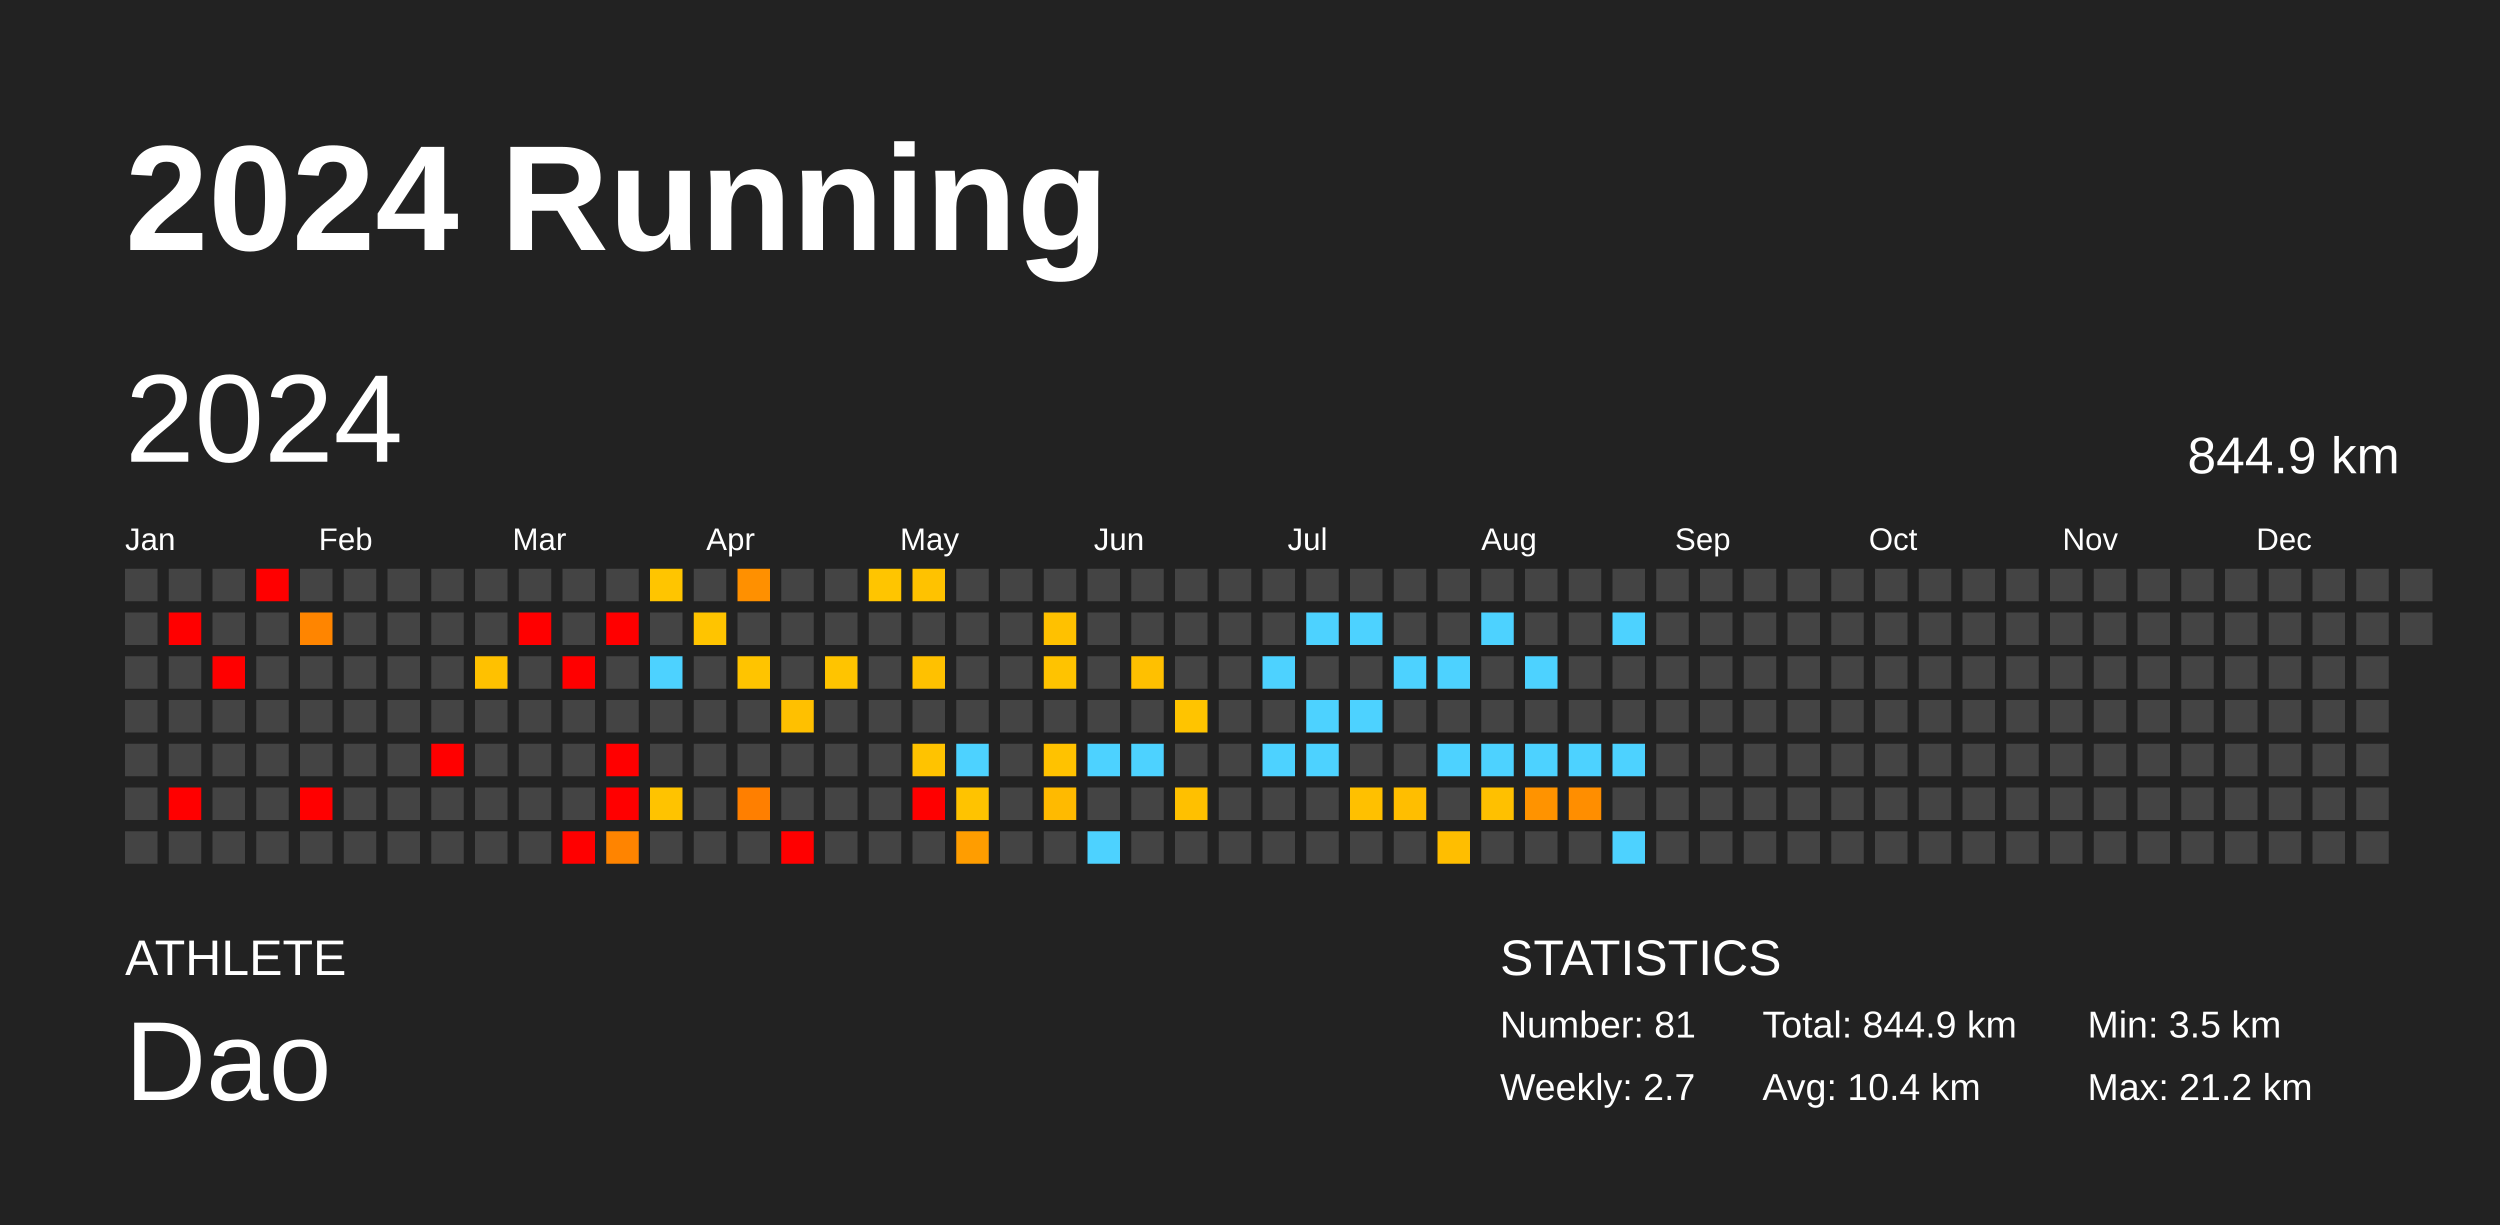
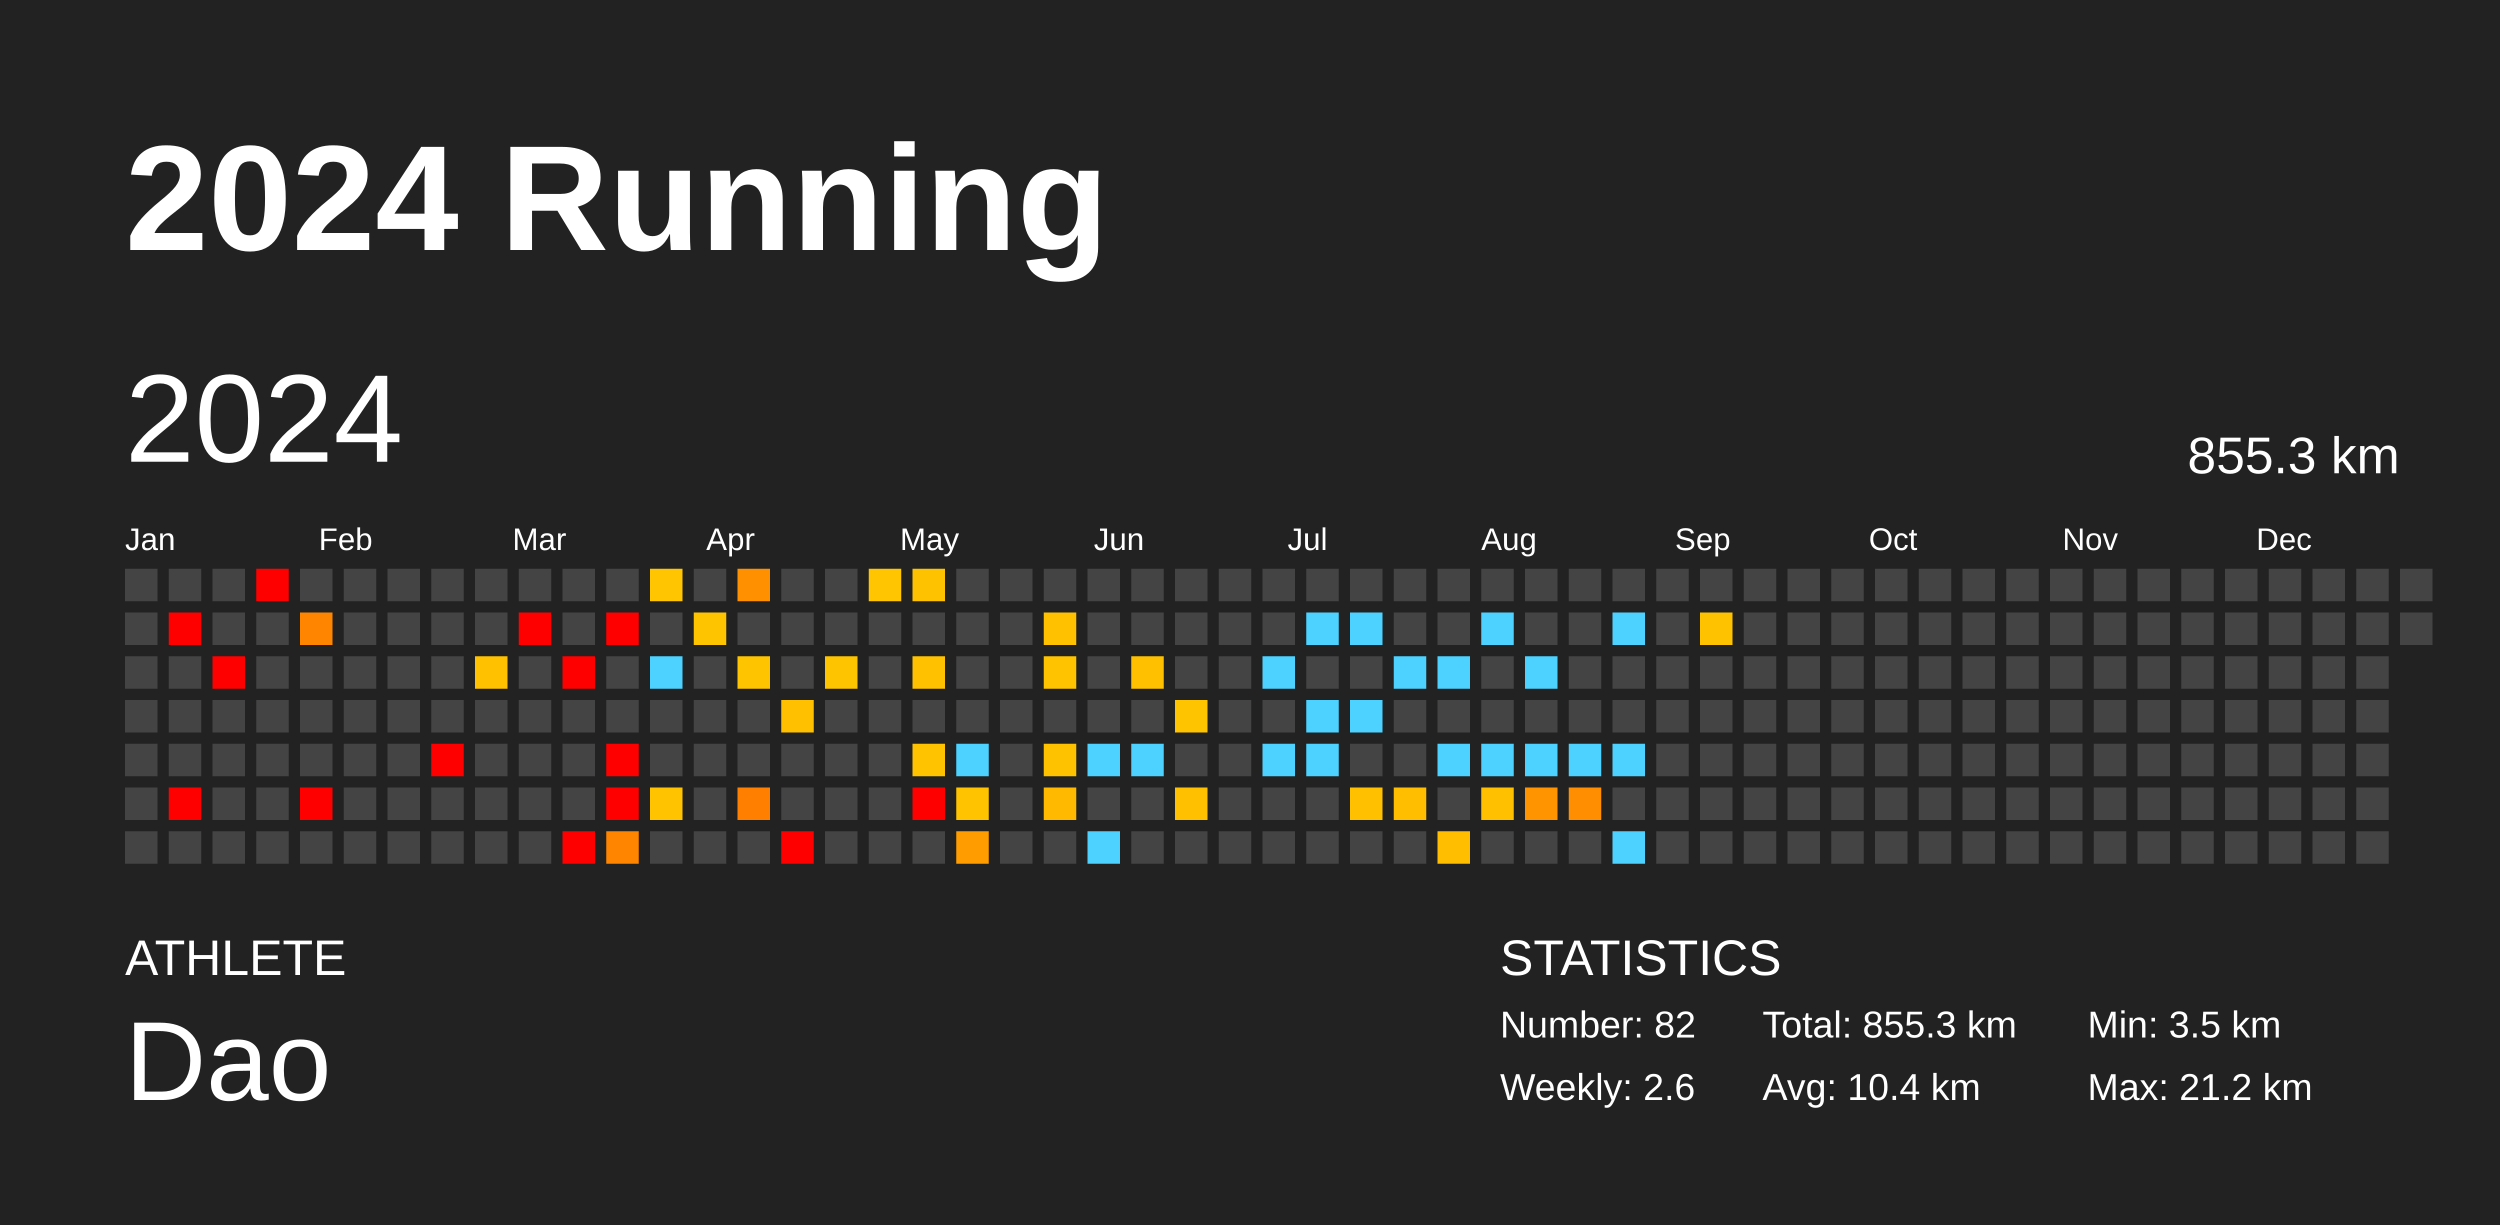
<svg xmlns="http://www.w3.org/2000/svg" baseProfile="full" height="98mm" version="1.1" viewBox="0,0,200,98" width="200mm">
  <defs />
  <rect fill="#222222" height="98" width="200" x="0" y="0" />
  <text fill="#FFFFFF" style="font-size:12px; font-family:Arial; font-weight:bold;" x="10" y="20">2024 Running</text>
  <text fill="#FFFFFF" style="font-size:4px; font-family:Arial" x="10" y="78">ATHLETE</text>
  <text fill="#FFFFFF" style="font-size:9px; font-family:Arial" x="10" y="88">Dao</text>
  <text fill="#FFFFFF" style="font-size:4px; font-family:Arial" x="120" y="78">STATISTICS</text>
-   <text fill="#FFFFFF" style="font-size:3px; font-family:Arial" x="120" y="83">Number: 81</text>
-   <text fill="#FFFFFF" style="font-size:3px; font-family:Arial" x="120" y="88">Weekly: 2.7</text>
-   <text fill="#FFFFFF" style="font-size:3px; font-family:Arial" x="141" y="83">Total: 844.9 km</text>
+   <text fill="#FFFFFF" style="font-size:3px; font-family:Arial" x="120" y="83">Number: 82</text>
+   <text fill="#FFFFFF" style="font-size:3px; font-family:Arial" x="120" y="88">Weekly: 2.6</text>
+   <text fill="#FFFFFF" style="font-size:3px; font-family:Arial" x="141" y="83">Total: 855.3 km</text>
  <text fill="#FFFFFF" style="font-size:3px; font-family:Arial" x="141" y="88">Avg: 10.4 km</text>
  <text fill="#FFFFFF" style="font-size:3px; font-family:Arial" x="167" y="83">Min: 3.5 km</text>
  <text fill="#FFFFFF" style="font-size:3px; font-family:Arial" x="167" y="88">Max: 21.2 km</text>
  <text dominant-baseline="hanging" fill="#FFFFFF" style="font-size:10.0px; font-family:Arial;" x="10" y="30">2024</text>
-   <text dominant-baseline="hanging" fill="#FFFFFF" style="font-size:4.125px; font-family:Arial;" x="175" y="35">844.9 km</text>
+   <text dominant-baseline="hanging" fill="#FFFFFF" style="font-size:4.125px; font-family:Arial;" x="175" y="35">855.3 km</text>
  <text fill="#FFFFFF" style="font-size:2.5px; font-family:Arial" x="10.0" y="44">Jan</text>
  <text fill="#FFFFFF" style="font-size:2.5px; font-family:Arial" x="25.5" y="44">Feb</text>
  <text fill="#FFFFFF" style="font-size:2.5px; font-family:Arial" x="41.0" y="44">Mar</text>
  <text fill="#FFFFFF" style="font-size:2.5px; font-family:Arial" x="56.5" y="44">Apr</text>
  <text fill="#FFFFFF" style="font-size:2.5px; font-family:Arial" x="72.0" y="44">May</text>
  <text fill="#FFFFFF" style="font-size:2.5px; font-family:Arial" x="87.5" y="44">Jun</text>
  <text fill="#FFFFFF" style="font-size:2.5px; font-family:Arial" x="103.0" y="44">Jul</text>
  <text fill="#FFFFFF" style="font-size:2.5px; font-family:Arial" x="118.5" y="44">Aug</text>
  <text fill="#FFFFFF" style="font-size:2.5px; font-family:Arial" x="134.0" y="44">Sep</text>
  <text fill="#FFFFFF" style="font-size:2.5px; font-family:Arial" x="149.5" y="44">Oct</text>
  <text fill="#FFFFFF" style="font-size:2.5px; font-family:Arial" x="165.0" y="44">Nov</text>
  <text fill="#FFFFFF" style="font-size:2.5px; font-family:Arial" x="180.5" y="44">Dec</text>
  <rect fill="#444444" height="2.6" width="2.6" x="10.0" y="45.5" />
  <rect fill="#444444" height="2.6" width="2.6" x="10.0" y="49.0" />
  <rect fill="#444444" height="2.6" width="2.6" x="10.0" y="52.5" />
  <rect fill="#444444" height="2.6" width="2.6" x="10.0" y="56.0" />
  <rect fill="#444444" height="2.6" width="2.6" x="10.0" y="59.5" />
  <rect fill="#444444" height="2.6" width="2.6" x="10.0" y="63.0" />
  <rect fill="#444444" height="2.6" width="2.6" x="10.0" y="66.5" />
  <rect fill="#444444" height="2.6" width="2.6" x="13.5" y="45.5" />
  <rect fill="red" height="2.6" width="2.6" x="13.5" y="49.0" />
  <rect fill="#444444" height="2.6" width="2.6" x="13.5" y="52.5" />
  <rect fill="#444444" height="2.6" width="2.6" x="13.5" y="56.0" />
  <rect fill="#444444" height="2.6" width="2.6" x="13.5" y="59.5" />
  <rect fill="red" height="2.6" width="2.6" x="13.5" y="63.0" />
  <rect fill="#444444" height="2.6" width="2.6" x="13.5" y="66.5" />
  <rect fill="#444444" height="2.6" width="2.6" x="17.0" y="45.5" />
  <rect fill="#444444" height="2.6" width="2.6" x="17.0" y="49.0" />
  <rect fill="red" height="2.6" width="2.6" x="17.0" y="52.5" />
  <rect fill="#444444" height="2.6" width="2.6" x="17.0" y="56.0" />
  <rect fill="#444444" height="2.6" width="2.6" x="17.0" y="59.5" />
  <rect fill="#444444" height="2.6" width="2.6" x="17.0" y="63.0" />
  <rect fill="#444444" height="2.6" width="2.6" x="17.0" y="66.5" />
  <rect fill="red" height="2.6" width="2.6" x="20.5" y="45.5" />
  <rect fill="#444444" height="2.6" width="2.6" x="20.5" y="49.0" />
  <rect fill="#444444" height="2.6" width="2.6" x="20.5" y="52.5" />
  <rect fill="#444444" height="2.6" width="2.6" x="20.5" y="56.0" />
  <rect fill="#444444" height="2.6" width="2.6" x="20.5" y="59.5" />
  <rect fill="#444444" height="2.6" width="2.6" x="20.5" y="63.0" />
  <rect fill="#444444" height="2.6" width="2.6" x="20.5" y="66.5" />
  <rect fill="#444444" height="2.6" width="2.6" x="24.0" y="45.5" />
  <rect fill="#ff8500" height="2.6" width="2.6" x="24.0" y="49.0" />
  <rect fill="#444444" height="2.6" width="2.6" x="24.0" y="52.5" />
  <rect fill="#444444" height="2.6" width="2.6" x="24.0" y="56.0" />
  <rect fill="#444444" height="2.6" width="2.6" x="24.0" y="59.5" />
  <rect fill="red" height="2.6" width="2.6" x="24.0" y="63.0" />
  <rect fill="#444444" height="2.6" width="2.6" x="24.0" y="66.5" />
  <rect fill="#444444" height="2.6" width="2.6" x="27.5" y="45.5" />
  <rect fill="#444444" height="2.6" width="2.6" x="27.5" y="49.0" />
  <rect fill="#444444" height="2.6" width="2.6" x="27.5" y="52.5" />
  <rect fill="#444444" height="2.6" width="2.6" x="27.5" y="56.0" />
  <rect fill="#444444" height="2.6" width="2.6" x="27.5" y="59.5" />
  <rect fill="#444444" height="2.6" width="2.6" x="27.5" y="63.0" />
  <rect fill="#444444" height="2.6" width="2.6" x="27.5" y="66.5" />
  <rect fill="#444444" height="2.6" width="2.6" x="31.0" y="45.5" />
  <rect fill="#444444" height="2.6" width="2.6" x="31.0" y="49.0" />
  <rect fill="#444444" height="2.6" width="2.6" x="31.0" y="52.5" />
  <rect fill="#444444" height="2.6" width="2.6" x="31.0" y="56.0" />
  <rect fill="#444444" height="2.6" width="2.6" x="31.0" y="59.5" />
  <rect fill="#444444" height="2.6" width="2.6" x="31.0" y="63.0" />
  <rect fill="#444444" height="2.6" width="2.6" x="31.0" y="66.5" />
  <rect fill="#444444" height="2.6" width="2.6" x="34.5" y="45.5" />
  <rect fill="#444444" height="2.6" width="2.6" x="34.5" y="49.0" />
  <rect fill="#444444" height="2.6" width="2.6" x="34.5" y="52.5" />
  <rect fill="#444444" height="2.6" width="2.6" x="34.5" y="56.0" />
  <rect fill="red" height="2.6" width="2.6" x="34.5" y="59.5" />
  <rect fill="#444444" height="2.6" width="2.6" x="34.5" y="63.0" />
  <rect fill="#444444" height="2.6" width="2.6" x="34.5" y="66.5" />
  <rect fill="#444444" height="2.6" width="2.6" x="38.0" y="45.5" />
  <rect fill="#444444" height="2.6" width="2.6" x="38.0" y="49.0" />
  <rect fill="#ffc100" height="2.6" width="2.6" x="38.0" y="52.5" />
  <rect fill="#444444" height="2.6" width="2.6" x="38.0" y="56.0" />
  <rect fill="#444444" height="2.6" width="2.6" x="38.0" y="59.5" />
  <rect fill="#444444" height="2.6" width="2.6" x="38.0" y="63.0" />
  <rect fill="#444444" height="2.6" width="2.6" x="38.0" y="66.5" />
  <rect fill="#444444" height="2.6" width="2.6" x="41.5" y="45.5" />
  <rect fill="red" height="2.6" width="2.6" x="41.5" y="49.0" />
  <rect fill="#444444" height="2.6" width="2.6" x="41.5" y="52.5" />
  <rect fill="#444444" height="2.6" width="2.6" x="41.5" y="56.0" />
  <rect fill="#444444" height="2.6" width="2.6" x="41.5" y="59.5" />
  <rect fill="#444444" height="2.6" width="2.6" x="41.5" y="63.0" />
  <rect fill="#444444" height="2.6" width="2.6" x="41.5" y="66.5" />
  <rect fill="#444444" height="2.6" width="2.6" x="45.0" y="45.5" />
  <rect fill="#444444" height="2.6" width="2.6" x="45.0" y="49.0" />
  <rect fill="red" height="2.6" width="2.6" x="45.0" y="52.5" />
  <rect fill="#444444" height="2.6" width="2.6" x="45.0" y="56.0" />
  <rect fill="#444444" height="2.6" width="2.6" x="45.0" y="59.5" />
  <rect fill="#444444" height="2.6" width="2.6" x="45.0" y="63.0" />
  <rect fill="red" height="2.6" width="2.6" x="45.0" y="66.5" />
  <rect fill="#444444" height="2.6" width="2.6" x="48.5" y="45.5" />
  <rect fill="red" height="2.6" width="2.6" x="48.5" y="49.0" />
  <rect fill="#444444" height="2.6" width="2.6" x="48.5" y="52.5" />
  <rect fill="#444444" height="2.6" width="2.6" x="48.5" y="56.0" />
  <rect fill="red" height="2.6" width="2.6" x="48.5" y="59.5" />
  <rect fill="red" height="2.6" width="2.6" x="48.5" y="63.0" />
  <rect fill="#ff8400" height="2.6" width="2.6" x="48.5" y="66.5" />
  <rect fill="#ffc500" height="2.6" width="2.6" x="52.0" y="45.5" />
  <rect fill="#444444" height="2.6" width="2.6" x="52.0" y="49.0" />
  <rect fill="#4dd2ff" height="2.6" width="2.6" x="52.0" y="52.5" />
  <rect fill="#444444" height="2.6" width="2.6" x="52.0" y="56.0" />
  <rect fill="#444444" height="2.6" width="2.6" x="52.0" y="59.5" />
  <rect fill="#ffc300" height="2.6" width="2.6" x="52.0" y="63.0" />
  <rect fill="#444444" height="2.6" width="2.6" x="52.0" y="66.5" />
  <rect fill="#444444" height="2.6" width="2.6" x="55.5" y="45.5" />
  <rect fill="#ffc400" height="2.6" width="2.6" x="55.5" y="49.0" />
  <rect fill="#444444" height="2.6" width="2.6" x="55.5" y="52.5" />
  <rect fill="#444444" height="2.6" width="2.6" x="55.5" y="56.0" />
  <rect fill="#444444" height="2.6" width="2.6" x="55.5" y="59.5" />
  <rect fill="#444444" height="2.6" width="2.6" x="55.5" y="63.0" />
  <rect fill="#444444" height="2.6" width="2.6" x="55.5" y="66.5" />
  <rect fill="#ff9000" height="2.6" width="2.6" x="59.0" y="45.5" />
  <rect fill="#444444" height="2.6" width="2.6" x="59.0" y="49.0" />
  <rect fill="#ffc400" height="2.6" width="2.6" x="59.0" y="52.5" />
  <rect fill="#444444" height="2.6" width="2.6" x="59.0" y="56.0" />
  <rect fill="#444444" height="2.6" width="2.6" x="59.0" y="59.5" />
  <rect fill="#ff7f00" height="2.6" width="2.6" x="59.0" y="63.0" />
  <rect fill="#444444" height="2.6" width="2.6" x="59.0" y="66.5" />
  <rect fill="#444444" height="2.6" width="2.6" x="62.5" y="45.5" />
  <rect fill="#444444" height="2.6" width="2.6" x="62.5" y="49.0" />
  <rect fill="#444444" height="2.6" width="2.6" x="62.5" y="52.5" />
  <rect fill="#ffc000" height="2.6" width="2.6" x="62.5" y="56.0" />
  <rect fill="#444444" height="2.6" width="2.6" x="62.5" y="59.5" />
  <rect fill="#444444" height="2.6" width="2.6" x="62.5" y="63.0" />
  <rect fill="red" height="2.6" width="2.6" x="62.5" y="66.5" />
  <rect fill="#444444" height="2.6" width="2.6" x="66.0" y="45.5" />
  <rect fill="#444444" height="2.6" width="2.6" x="66.0" y="49.0" />
  <rect fill="#ffc400" height="2.6" width="2.6" x="66.0" y="52.5" />
  <rect fill="#444444" height="2.6" width="2.6" x="66.0" y="56.0" />
  <rect fill="#444444" height="2.6" width="2.6" x="66.0" y="59.5" />
  <rect fill="#444444" height="2.6" width="2.6" x="66.0" y="63.0" />
  <rect fill="#444444" height="2.6" width="2.6" x="66.0" y="66.5" />
  <rect fill="#ffc500" height="2.6" width="2.6" x="69.5" y="45.5" />
  <rect fill="#444444" height="2.6" width="2.6" x="69.5" y="49.0" />
  <rect fill="#444444" height="2.6" width="2.6" x="69.5" y="52.5" />
  <rect fill="#444444" height="2.6" width="2.6" x="69.5" y="56.0" />
  <rect fill="#444444" height="2.6" width="2.6" x="69.5" y="59.5" />
  <rect fill="#444444" height="2.6" width="2.6" x="69.5" y="63.0" />
  <rect fill="#444444" height="2.6" width="2.6" x="69.5" y="66.5" />
  <rect fill="#ffc200" height="2.6" width="2.6" x="73.0" y="45.5" />
  <rect fill="#444444" height="2.6" width="2.6" x="73.0" y="49.0" />
  <rect fill="#ffc100" height="2.6" width="2.6" x="73.0" y="52.5" />
  <rect fill="#444444" height="2.6" width="2.6" x="73.0" y="56.0" />
  <rect fill="#ffc300" height="2.6" width="2.6" x="73.0" y="59.5" />
  <rect fill="red" height="2.6" width="2.6" x="73.0" y="63.0" />
  <rect fill="#444444" height="2.6" width="2.6" x="73.0" y="66.5" />
  <rect fill="#444444" height="2.6" width="2.6" x="76.5" y="45.5" />
  <rect fill="#444444" height="2.6" width="2.6" x="76.5" y="49.0" />
  <rect fill="#444444" height="2.6" width="2.6" x="76.5" y="52.5" />
  <rect fill="#444444" height="2.6" width="2.6" x="76.5" y="56.0" />
  <rect fill="#4dd2ff" height="2.6" width="2.6" x="76.5" y="59.5" />
  <rect fill="#ffc300" height="2.6" width="2.6" x="76.5" y="63.0" />
  <rect fill="#ff9d00" height="2.6" width="2.6" x="76.5" y="66.5" />
  <rect fill="#444444" height="2.6" width="2.6" x="80.0" y="45.5" />
  <rect fill="#444444" height="2.6" width="2.6" x="80.0" y="49.0" />
  <rect fill="#444444" height="2.6" width="2.6" x="80.0" y="52.5" />
  <rect fill="#444444" height="2.6" width="2.6" x="80.0" y="56.0" />
  <rect fill="#444444" height="2.6" width="2.6" x="80.0" y="59.5" />
  <rect fill="#444444" height="2.6" width="2.6" x="80.0" y="63.0" />
  <rect fill="#444444" height="2.6" width="2.6" x="80.0" y="66.5" />
  <rect fill="#444444" height="2.6" width="2.6" x="83.5" y="45.5" />
  <rect fill="#ffc100" height="2.6" width="2.6" x="83.5" y="49.0" />
  <rect fill="#ffc300" height="2.6" width="2.6" x="83.5" y="52.5" />
  <rect fill="#444444" height="2.6" width="2.6" x="83.5" y="56.0" />
  <rect fill="#ffc200" height="2.6" width="2.6" x="83.5" y="59.5" />
  <rect fill="#ffba00" height="2.6" width="2.6" x="83.5" y="63.0" />
  <rect fill="#444444" height="2.6" width="2.6" x="83.5" y="66.5" />
  <rect fill="#444444" height="2.6" width="2.6" x="87.0" y="45.5" />
  <rect fill="#444444" height="2.6" width="2.6" x="87.0" y="49.0" />
  <rect fill="#444444" height="2.6" width="2.6" x="87.0" y="52.5" />
  <rect fill="#444444" height="2.6" width="2.6" x="87.0" y="56.0" />
  <rect fill="#4dd2ff" height="2.6" width="2.6" x="87.0" y="59.5" />
  <rect fill="#444444" height="2.6" width="2.6" x="87.0" y="63.0" />
  <rect fill="#4dd2ff" height="2.6" width="2.6" x="87.0" y="66.5" />
  <rect fill="#444444" height="2.6" width="2.6" x="90.5" y="45.5" />
  <rect fill="#444444" height="2.6" width="2.6" x="90.5" y="49.0" />
  <rect fill="#ffc000" height="2.6" width="2.6" x="90.5" y="52.5" />
  <rect fill="#444444" height="2.6" width="2.6" x="90.5" y="56.0" />
  <rect fill="#4dd2ff" height="2.6" width="2.6" x="90.5" y="59.5" />
  <rect fill="#444444" height="2.6" width="2.6" x="90.5" y="63.0" />
  <rect fill="#444444" height="2.6" width="2.6" x="90.5" y="66.5" />
  <rect fill="#444444" height="2.6" width="2.6" x="94.0" y="45.5" />
  <rect fill="#444444" height="2.6" width="2.6" x="94.0" y="49.0" />
  <rect fill="#444444" height="2.6" width="2.6" x="94.0" y="52.5" />
  <rect fill="#ffc400" height="2.6" width="2.6" x="94.0" y="56.0" />
  <rect fill="#444444" height="2.6" width="2.6" x="94.0" y="59.5" />
  <rect fill="#ffc000" height="2.6" width="2.6" x="94.0" y="63.0" />
  <rect fill="#444444" height="2.6" width="2.6" x="94.0" y="66.5" />
  <rect fill="#444444" height="2.6" width="2.6" x="97.5" y="45.5" />
  <rect fill="#444444" height="2.6" width="2.6" x="97.5" y="49.0" />
  <rect fill="#444444" height="2.6" width="2.6" x="97.5" y="52.5" />
  <rect fill="#444444" height="2.6" width="2.6" x="97.5" y="56.0" />
  <rect fill="#444444" height="2.6" width="2.6" x="97.5" y="59.5" />
  <rect fill="#444444" height="2.6" width="2.6" x="97.5" y="63.0" />
  <rect fill="#444444" height="2.6" width="2.6" x="97.5" y="66.5" />
  <rect fill="#444444" height="2.6" width="2.6" x="101.0" y="45.5" />
  <rect fill="#444444" height="2.6" width="2.6" x="101.0" y="49.0" />
  <rect fill="#4dd2ff" height="2.6" width="2.6" x="101.0" y="52.5" />
  <rect fill="#444444" height="2.6" width="2.6" x="101.0" y="56.0" />
  <rect fill="#4dd2ff" height="2.6" width="2.6" x="101.0" y="59.5" />
  <rect fill="#444444" height="2.6" width="2.6" x="101.0" y="63.0" />
  <rect fill="#444444" height="2.6" width="2.6" x="101.0" y="66.5" />
  <rect fill="#444444" height="2.6" width="2.6" x="104.5" y="45.5" />
  <rect fill="#4dd2ff" height="2.6" width="2.6" x="104.5" y="49.0" />
  <rect fill="#444444" height="2.6" width="2.6" x="104.5" y="52.5" />
  <rect fill="#4dd2ff" height="2.6" width="2.6" x="104.5" y="56.0" />
  <rect fill="#4dd2ff" height="2.6" width="2.6" x="104.5" y="59.5" />
  <rect fill="#444444" height="2.6" width="2.6" x="104.5" y="63.0" />
  <rect fill="#444444" height="2.6" width="2.6" x="104.5" y="66.5" />
  <rect fill="#444444" height="2.6" width="2.6" x="108.0" y="45.5" />
  <rect fill="#4dd2ff" height="2.6" width="2.6" x="108.0" y="49.0" />
  <rect fill="#444444" height="2.6" width="2.6" x="108.0" y="52.5" />
  <rect fill="#4dd2ff" height="2.6" width="2.6" x="108.0" y="56.0" />
  <rect fill="#444444" height="2.6" width="2.6" x="108.0" y="59.5" />
  <rect fill="#ffc000" height="2.6" width="2.6" x="108.0" y="63.0" />
  <rect fill="#444444" height="2.6" width="2.6" x="108.0" y="66.5" />
  <rect fill="#444444" height="2.6" width="2.6" x="111.5" y="45.5" />
  <rect fill="#444444" height="2.6" width="2.6" x="111.5" y="49.0" />
  <rect fill="#4dd2ff" height="2.6" width="2.6" x="111.5" y="52.5" />
  <rect fill="#444444" height="2.6" width="2.6" x="111.5" y="56.0" />
  <rect fill="#444444" height="2.6" width="2.6" x="111.5" y="59.5" />
  <rect fill="#ffbe00" height="2.6" width="2.6" x="111.5" y="63.0" />
  <rect fill="#444444" height="2.6" width="2.6" x="111.5" y="66.5" />
  <rect fill="#444444" height="2.6" width="2.6" x="115.0" y="45.5" />
  <rect fill="#444444" height="2.6" width="2.6" x="115.0" y="49.0" />
  <rect fill="#4dd2ff" height="2.6" width="2.6" x="115.0" y="52.5" />
  <rect fill="#444444" height="2.6" width="2.6" x="115.0" y="56.0" />
  <rect fill="#4dd2ff" height="2.6" width="2.6" x="115.0" y="59.5" />
  <rect fill="#444444" height="2.6" width="2.6" x="115.0" y="63.0" />
  <rect fill="#ffbe00" height="2.6" width="2.6" x="115.0" y="66.5" />
  <rect fill="#444444" height="2.6" width="2.6" x="118.5" y="45.5" />
  <rect fill="#4dd2ff" height="2.6" width="2.6" x="118.5" y="49.0" />
  <rect fill="#444444" height="2.6" width="2.6" x="118.5" y="52.5" />
  <rect fill="#444444" height="2.6" width="2.6" x="118.5" y="56.0" />
  <rect fill="#4dd2ff" height="2.6" width="2.6" x="118.5" y="59.5" />
  <rect fill="#ffc000" height="2.6" width="2.6" x="118.5" y="63.0" />
  <rect fill="#444444" height="2.6" width="2.6" x="118.5" y="66.5" />
  <rect fill="#444444" height="2.6" width="2.6" x="122.0" y="45.5" />
  <rect fill="#444444" height="2.6" width="2.6" x="122.0" y="49.0" />
  <rect fill="#4dd2ff" height="2.6" width="2.6" x="122.0" y="52.5" />
  <rect fill="#444444" height="2.6" width="2.6" x="122.0" y="56.0" />
  <rect fill="#4dd2ff" height="2.6" width="2.6" x="122.0" y="59.5" />
  <rect fill="#ff9300" height="2.6" width="2.6" x="122.0" y="63.0" />
  <rect fill="#444444" height="2.6" width="2.6" x="122.0" y="66.5" />
  <rect fill="#444444" height="2.6" width="2.6" x="125.5" y="45.5" />
  <rect fill="#444444" height="2.6" width="2.6" x="125.5" y="49.0" />
  <rect fill="#444444" height="2.6" width="2.6" x="125.5" y="52.5" />
  <rect fill="#444444" height="2.6" width="2.6" x="125.5" y="56.0" />
  <rect fill="#4dd2ff" height="2.6" width="2.6" x="125.5" y="59.5" />
  <rect fill="#ff8e00" height="2.6" width="2.6" x="125.5" y="63.0" />
  <rect fill="#444444" height="2.6" width="2.6" x="125.5" y="66.5" />
  <rect fill="#444444" height="2.6" width="2.6" x="129.0" y="45.5" />
  <rect fill="#4dd2ff" height="2.6" width="2.6" x="129.0" y="49.0" />
  <rect fill="#444444" height="2.6" width="2.6" x="129.0" y="52.5" />
  <rect fill="#444444" height="2.6" width="2.6" x="129.0" y="56.0" />
  <rect fill="#4dd2ff" height="2.6" width="2.6" x="129.0" y="59.5" />
  <rect fill="#444444" height="2.6" width="2.6" x="129.0" y="63.0" />
  <rect fill="#4dd2ff" height="2.6" width="2.6" x="129.0" y="66.5" />
  <rect fill="#444444" height="2.6" width="2.6" x="132.5" y="45.5" />
  <rect fill="#444444" height="2.6" width="2.6" x="132.5" y="49.0" />
  <rect fill="#444444" height="2.6" width="2.6" x="132.5" y="52.5" />
  <rect fill="#444444" height="2.6" width="2.6" x="132.5" y="56.0" />
  <rect fill="#444444" height="2.6" width="2.6" x="132.5" y="59.5" />
  <rect fill="#444444" height="2.6" width="2.6" x="132.5" y="63.0" />
  <rect fill="#444444" height="2.6" width="2.6" x="132.5" y="66.5" />
  <rect fill="#444444" height="2.6" width="2.6" x="136.0" y="45.5" />
-   <rect fill="#444444" height="2.6" width="2.6" x="136.0" y="49.0" />
+   <rect fill="#ffc200" height="2.6" width="2.6" x="136.0" y="49.0" />
  <rect fill="#444444" height="2.6" width="2.6" x="136.0" y="52.5" />
  <rect fill="#444444" height="2.6" width="2.6" x="136.0" y="56.0" />
  <rect fill="#444444" height="2.6" width="2.6" x="136.0" y="59.5" />
  <rect fill="#444444" height="2.6" width="2.6" x="136.0" y="63.0" />
  <rect fill="#444444" height="2.6" width="2.6" x="136.0" y="66.5" />
  <rect fill="#444444" height="2.6" width="2.6" x="139.5" y="45.5" />
  <rect fill="#444444" height="2.6" width="2.6" x="139.5" y="49.0" />
  <rect fill="#444444" height="2.6" width="2.6" x="139.5" y="52.5" />
  <rect fill="#444444" height="2.6" width="2.6" x="139.5" y="56.0" />
  <rect fill="#444444" height="2.6" width="2.6" x="139.5" y="59.5" />
  <rect fill="#444444" height="2.6" width="2.6" x="139.5" y="63.0" />
  <rect fill="#444444" height="2.6" width="2.6" x="139.5" y="66.5" />
  <rect fill="#444444" height="2.6" width="2.6" x="143.0" y="45.5" />
  <rect fill="#444444" height="2.6" width="2.6" x="143.0" y="49.0" />
  <rect fill="#444444" height="2.6" width="2.6" x="143.0" y="52.5" />
  <rect fill="#444444" height="2.6" width="2.6" x="143.0" y="56.0" />
  <rect fill="#444444" height="2.6" width="2.6" x="143.0" y="59.5" />
  <rect fill="#444444" height="2.6" width="2.6" x="143.0" y="63.0" />
  <rect fill="#444444" height="2.6" width="2.6" x="143.0" y="66.5" />
  <rect fill="#444444" height="2.6" width="2.6" x="146.5" y="45.5" />
  <rect fill="#444444" height="2.6" width="2.6" x="146.5" y="49.0" />
  <rect fill="#444444" height="2.6" width="2.6" x="146.5" y="52.5" />
  <rect fill="#444444" height="2.6" width="2.6" x="146.5" y="56.0" />
  <rect fill="#444444" height="2.6" width="2.6" x="146.5" y="59.5" />
  <rect fill="#444444" height="2.6" width="2.6" x="146.5" y="63.0" />
  <rect fill="#444444" height="2.6" width="2.6" x="146.5" y="66.5" />
  <rect fill="#444444" height="2.6" width="2.6" x="150.0" y="45.5" />
  <rect fill="#444444" height="2.6" width="2.6" x="150.0" y="49.0" />
  <rect fill="#444444" height="2.6" width="2.6" x="150.0" y="52.5" />
  <rect fill="#444444" height="2.6" width="2.6" x="150.0" y="56.0" />
  <rect fill="#444444" height="2.6" width="2.6" x="150.0" y="59.5" />
  <rect fill="#444444" height="2.6" width="2.6" x="150.0" y="63.0" />
  <rect fill="#444444" height="2.6" width="2.6" x="150.0" y="66.5" />
  <rect fill="#444444" height="2.6" width="2.6" x="153.5" y="45.5" />
  <rect fill="#444444" height="2.6" width="2.6" x="153.5" y="49.0" />
  <rect fill="#444444" height="2.6" width="2.6" x="153.5" y="52.5" />
  <rect fill="#444444" height="2.6" width="2.6" x="153.5" y="56.0" />
  <rect fill="#444444" height="2.6" width="2.6" x="153.5" y="59.5" />
  <rect fill="#444444" height="2.6" width="2.6" x="153.5" y="63.0" />
  <rect fill="#444444" height="2.6" width="2.6" x="153.5" y="66.5" />
  <rect fill="#444444" height="2.6" width="2.6" x="157.0" y="45.5" />
  <rect fill="#444444" height="2.6" width="2.6" x="157.0" y="49.0" />
  <rect fill="#444444" height="2.6" width="2.6" x="157.0" y="52.5" />
  <rect fill="#444444" height="2.6" width="2.6" x="157.0" y="56.0" />
  <rect fill="#444444" height="2.6" width="2.6" x="157.0" y="59.5" />
  <rect fill="#444444" height="2.6" width="2.6" x="157.0" y="63.0" />
  <rect fill="#444444" height="2.6" width="2.6" x="157.0" y="66.5" />
  <rect fill="#444444" height="2.6" width="2.6" x="160.5" y="45.5" />
  <rect fill="#444444" height="2.6" width="2.6" x="160.5" y="49.0" />
  <rect fill="#444444" height="2.6" width="2.6" x="160.5" y="52.5" />
  <rect fill="#444444" height="2.6" width="2.6" x="160.5" y="56.0" />
  <rect fill="#444444" height="2.6" width="2.6" x="160.5" y="59.5" />
  <rect fill="#444444" height="2.6" width="2.6" x="160.5" y="63.0" />
  <rect fill="#444444" height="2.6" width="2.6" x="160.5" y="66.5" />
  <rect fill="#444444" height="2.6" width="2.6" x="164.0" y="45.5" />
  <rect fill="#444444" height="2.6" width="2.6" x="164.0" y="49.0" />
  <rect fill="#444444" height="2.6" width="2.6" x="164.0" y="52.5" />
  <rect fill="#444444" height="2.6" width="2.6" x="164.0" y="56.0" />
  <rect fill="#444444" height="2.6" width="2.6" x="164.0" y="59.5" />
  <rect fill="#444444" height="2.6" width="2.6" x="164.0" y="63.0" />
  <rect fill="#444444" height="2.6" width="2.6" x="164.0" y="66.5" />
  <rect fill="#444444" height="2.6" width="2.6" x="167.5" y="45.5" />
  <rect fill="#444444" height="2.6" width="2.6" x="167.5" y="49.0" />
  <rect fill="#444444" height="2.6" width="2.6" x="167.5" y="52.5" />
  <rect fill="#444444" height="2.6" width="2.6" x="167.5" y="56.0" />
  <rect fill="#444444" height="2.6" width="2.6" x="167.5" y="59.5" />
  <rect fill="#444444" height="2.6" width="2.6" x="167.5" y="63.0" />
  <rect fill="#444444" height="2.6" width="2.6" x="167.5" y="66.5" />
  <rect fill="#444444" height="2.6" width="2.6" x="171.0" y="45.5" />
  <rect fill="#444444" height="2.6" width="2.6" x="171.0" y="49.0" />
  <rect fill="#444444" height="2.6" width="2.6" x="171.0" y="52.5" />
  <rect fill="#444444" height="2.6" width="2.6" x="171.0" y="56.0" />
  <rect fill="#444444" height="2.6" width="2.6" x="171.0" y="59.5" />
  <rect fill="#444444" height="2.6" width="2.6" x="171.0" y="63.0" />
  <rect fill="#444444" height="2.6" width="2.6" x="171.0" y="66.5" />
  <rect fill="#444444" height="2.6" width="2.6" x="174.5" y="45.5" />
  <rect fill="#444444" height="2.6" width="2.6" x="174.5" y="49.0" />
  <rect fill="#444444" height="2.6" width="2.6" x="174.5" y="52.5" />
  <rect fill="#444444" height="2.6" width="2.6" x="174.5" y="56.0" />
  <rect fill="#444444" height="2.6" width="2.6" x="174.5" y="59.5" />
  <rect fill="#444444" height="2.6" width="2.6" x="174.5" y="63.0" />
  <rect fill="#444444" height="2.6" width="2.6" x="174.5" y="66.5" />
  <rect fill="#444444" height="2.6" width="2.6" x="178.0" y="45.5" />
  <rect fill="#444444" height="2.6" width="2.6" x="178.0" y="49.0" />
  <rect fill="#444444" height="2.6" width="2.6" x="178.0" y="52.5" />
  <rect fill="#444444" height="2.6" width="2.6" x="178.0" y="56.0" />
  <rect fill="#444444" height="2.6" width="2.6" x="178.0" y="59.5" />
  <rect fill="#444444" height="2.6" width="2.6" x="178.0" y="63.0" />
  <rect fill="#444444" height="2.6" width="2.6" x="178.0" y="66.5" />
  <rect fill="#444444" height="2.6" width="2.6" x="181.5" y="45.5" />
  <rect fill="#444444" height="2.6" width="2.6" x="181.5" y="49.0" />
  <rect fill="#444444" height="2.6" width="2.6" x="181.5" y="52.5" />
  <rect fill="#444444" height="2.6" width="2.6" x="181.5" y="56.0" />
  <rect fill="#444444" height="2.6" width="2.6" x="181.5" y="59.5" />
  <rect fill="#444444" height="2.6" width="2.6" x="181.5" y="63.0" />
  <rect fill="#444444" height="2.6" width="2.6" x="181.5" y="66.5" />
  <rect fill="#444444" height="2.6" width="2.6" x="185.0" y="45.5" />
  <rect fill="#444444" height="2.6" width="2.6" x="185.0" y="49.0" />
  <rect fill="#444444" height="2.6" width="2.6" x="185.0" y="52.5" />
  <rect fill="#444444" height="2.6" width="2.6" x="185.0" y="56.0" />
  <rect fill="#444444" height="2.6" width="2.6" x="185.0" y="59.5" />
  <rect fill="#444444" height="2.6" width="2.6" x="185.0" y="63.0" />
  <rect fill="#444444" height="2.6" width="2.6" x="185.0" y="66.5" />
  <rect fill="#444444" height="2.6" width="2.6" x="188.5" y="45.5" />
  <rect fill="#444444" height="2.6" width="2.6" x="188.5" y="49.0" />
  <rect fill="#444444" height="2.6" width="2.6" x="188.5" y="52.5" />
  <rect fill="#444444" height="2.6" width="2.6" x="188.5" y="56.0" />
  <rect fill="#444444" height="2.6" width="2.6" x="188.5" y="59.5" />
  <rect fill="#444444" height="2.6" width="2.6" x="188.5" y="63.0" />
  <rect fill="#444444" height="2.6" width="2.6" x="188.5" y="66.5" />
  <rect fill="#444444" height="2.6" width="2.6" x="192.0" y="45.5" />
  <rect fill="#444444" height="2.6" width="2.6" x="192.0" y="49.0" />
</svg>
